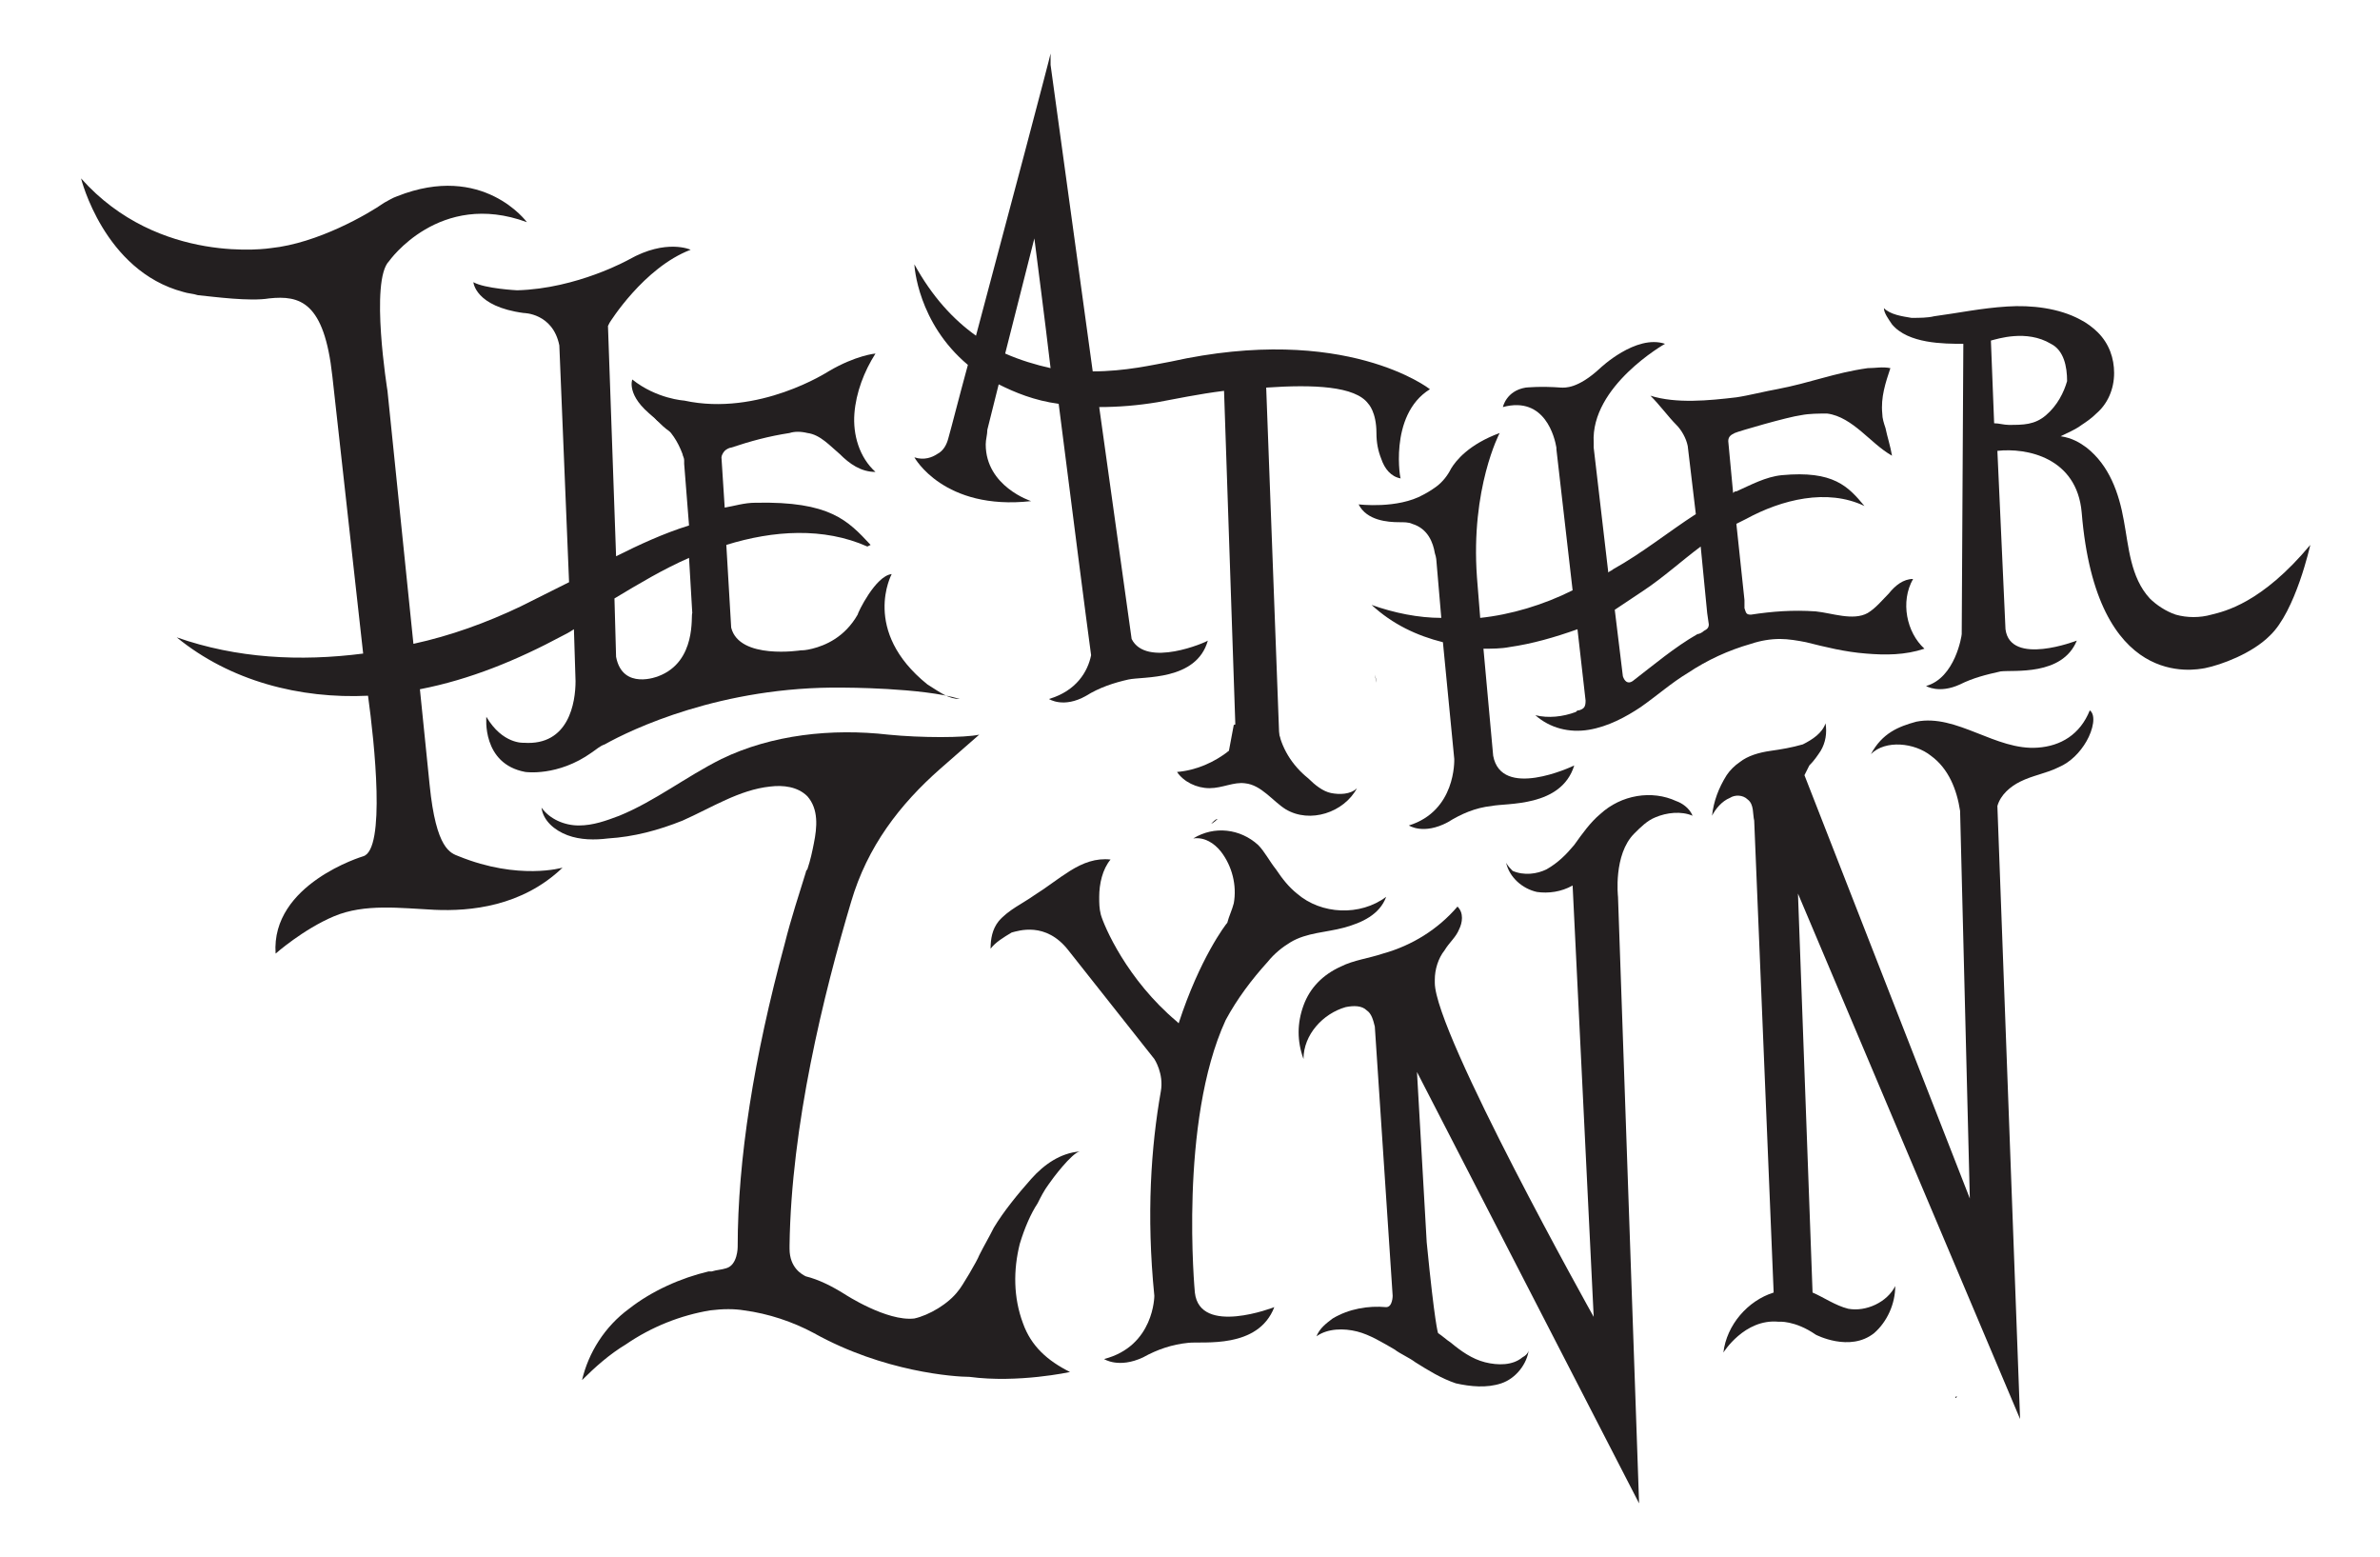
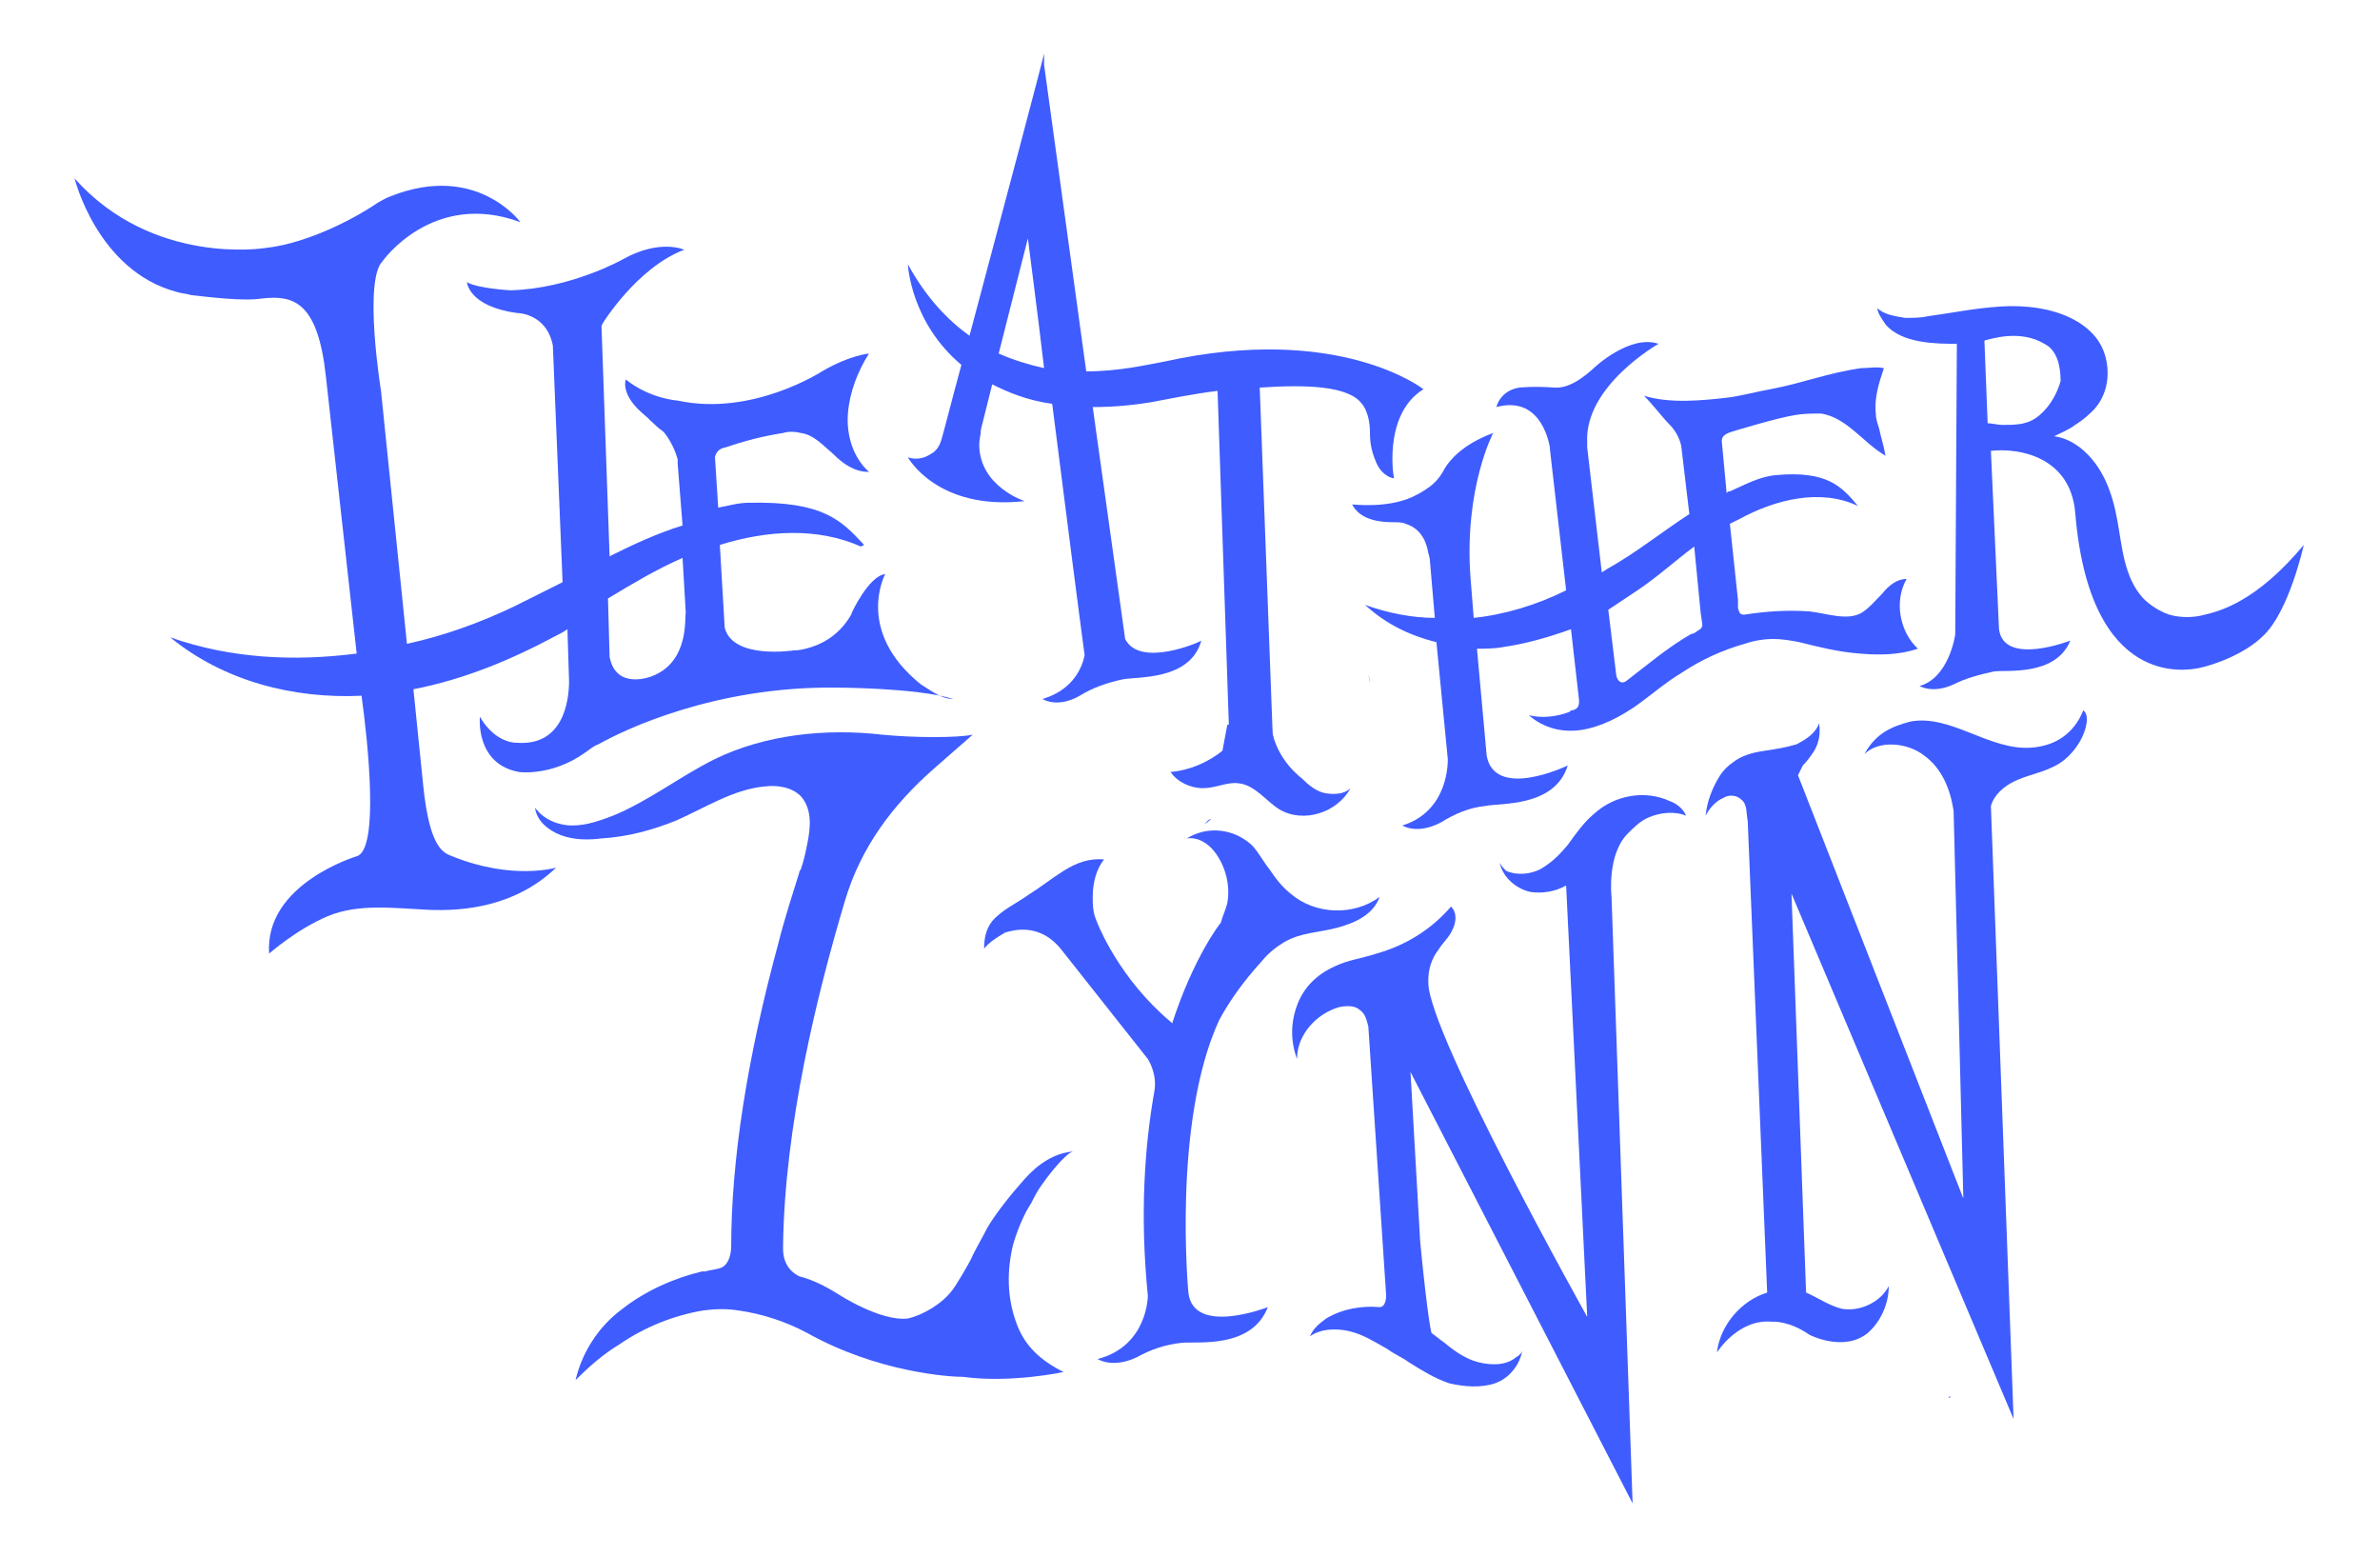
- <svg xmlns="http://www.w3.org/2000/svg" version="1.1" id="Layer_1" x="0px" y="0px" viewBox="-254.1 356.7 146.8 96" style="enable-background:new -254.1 356.7 146.8 96;" xml:space="preserve">
+ <svg xmlns="http://www.w3.org/2000/svg" version="1.1" id="Layer_1" x="0px" y="0px" viewBox="-326 253 146.8 96" style="enable-background:new -326 253 146.8 96;" xml:space="preserve">
  <style type="text/css">
- 	.st0{fill:#231F20;}
+ 	.st0{fill:#3F5CFF;}
</style>
  <g>
-     <path class="st0" d="M-202,396.5c-0.4,0.1-0.6,0.1-0.7,0.1C-202.5,396.5-202.3,396.5-202,396.5z" />
-     <path class="st0" d="M-210.1,387.5c0-0.2-0.1-0.4-0.1-0.6" />
-     <path class="st0" d="M-214.3,381c-0.1,0.3,0,0.6,0.1,0.9c0.1,0.3,0.4,0.5,0.6,0.7c0.3,0.3,0.5,0.5,0.8,0.7c0.2,0.1,0.3,0.2,0.5,0.3   " />
-     <path class="st0" d="M-210.2,386.9l-0.1,0c0-0.4-0.1-0.7-0.2-1l0,0c-0.1-0.2-0.1-0.4-0.2-0.6c-0.3-0.7-0.9-1.3-1.5-1.8   c0.1,0,0.2,0.1,0.3,0.2c0.6,0.4,1.1,1,1.4,1.7c0,0.1,0.1,0.2,0.1,0.3l0,0C-210.4,386.1-210.3,386.5-210.2,386.9z" />
-     <path class="st0" d="M-196.9,398.9c-4.1-3.3-2.2-6.8-2.2-6.8c-1,0.1-2.1,2.4-2.1,2.5c-0.8,1.4-2,1.9-2.8,2.1   c-0.4,0.1-0.6,0.1-0.7,0.1c0,0,0,0,0,0s-3.8,0.6-4.3-1.4l-0.3-5.1c2.9-0.9,6-1.1,8.7,0.1l0.2-0.1c-1.4-1.5-2.5-2.7-7.1-2.6   c-0.7,0-1.3,0.2-1.9,0.3l-0.2-3.1l0,0c0-0.1,0.1-0.3,0.2-0.4c0.1-0.1,0.3-0.2,0.4-0.2c1.2-0.4,2.3-0.7,3.6-0.9   c0.3-0.1,0.7-0.1,1.1,0c0.8,0.1,1.4,0.8,2,1.3c0.6,0.6,1.3,1.1,2.2,1.1c-1-0.9-1.4-2.3-1.3-3.6c0.1-1.3,0.6-2.6,1.3-3.7   c0,0-1.2,0.1-2.9,1.1c0,0-4.3,2.8-8.9,1.8c0,0-1.7-0.1-3.2-1.3c0,0-0.4,1,1.3,2.3c0.1,0,0.1,0.1,0.2,0.2c0.1,0.1,0.2,0.1,0.3,0.2   c0.6,0.5,1,1.1,1.3,1.9c0,0.1,0.1,0.2,0.1,0.4l0,0c0,0.1,0,0.2,0,0.2l0.3,3.8c-1.6,0.5-3.1,1.2-4.5,1.9l-0.5-14.2l0.1-0.2   c0,0,2.1-3.4,5-4.5c0,0-1.5-0.7-3.8,0.6c0,0-3.2,1.8-6.9,1.9c0,0-2-0.1-2.7-0.5c0,0,0.1,1.5,3.1,1.9c0,0,1.8,0,2.2,2l0,0l0.6,14.6   c-1,0.5-2,1-3,1.5c-2.1,1-4.3,1.8-6.6,2.3l-1.6-15.6c0,0-1.1-6.8,0.1-8c0,0,3.1-4.4,8.5-2.4c0,0-2.7-3.7-8-1.6   c-0.3,0.1-0.6,0.3-0.8,0.4c-1,0.7-4.1,2.5-7,2.8c0,0-6.9,1.1-11.7-4.3c0,0,1.4,5.7,6.3,7c0.3,0.1,0.6,0.1,0.9,0.2   c1,0.1,3.2,0.4,4.4,0.2c1.9-0.2,3.4,0.2,3.9,4.8l1.9,17.1c-3.9,0.5-7.8,0.3-11.5-1c3.3,2.7,7.6,3.8,11.8,3.6c0,0,0,0,0,0   c0.4,2.9,1.1,9.5-0.3,9.9c0,0-5.7,1.7-5.4,6c0,0,1.7-1.5,3.6-2.3c1.9-0.8,4.1-0.5,6.2-0.4c2.2,0.1,5.4-0.2,7.9-2.6   c0,0-2.7,0.8-6.4-0.7c-0.5-0.2-1.4-0.4-1.8-4.4l-0.6-5.9c3.1-0.6,6-1.8,8.8-3.3c0.2-0.1,0.4-0.2,0.7-0.4l0.1,3.2   c0,1.3-0.4,4-3.2,3.8c0,0-1.3,0.1-2.3-1.6c0,0-0.3,2.9,2.4,3.4c0,0,2,0.3,4.1-1.2c0.3-0.2,0.5-0.4,0.8-0.5   c1.6-0.9,7.2-3.6,14.7-3.5c0,0,4.9,0,7.2,0.7C-195.6,399.8-196.1,399.4-196.9,398.9z M-213.5,398.4c0,0-2.2,0.9-2.6-1.2l-0.1-3.6   c1.5-0.9,3-1.8,4.6-2.5l0.2,3.4l0,0C-211.5,394.6-211.1,397.5-213.5,398.4z" />
-     <path class="st0" d="M-165.9,380.7c0,0-5.2-4.1-16-1.7c-1.1,0.2-2.8,0.6-4.8,0.6l-2.6-18.9l0,0.4l0-1.1c0,0.1-2.7,10.3-4.6,17.4   c-1.4-1-2.7-2.4-3.8-4.4c0,0.1,0.2,3.6,3.3,6.2c-0.6,2.2-1,3.8-1.2,4.5c-0.1,0.4-0.3,0.8-0.7,1c-0.3,0.2-0.8,0.4-1.4,0.2   c0,0,1.8,3.3,7.2,2.7c0,0-2.8-0.9-2.8-3.5c0-0.3,0.1-0.6,0.1-0.9l0.7-2.8c1,0.5,2.2,1,3.7,1.2c0.8,6.3,1.7,13.3,2,15.5l0,0   c-0.2,1-0.9,2.2-2.6,2.7c0,0,0.9,0.6,2.3-0.2c0.8-0.5,1.7-0.8,2.6-1c0.9-0.2,4.2,0.1,4.9-2.4c-0.1,0.1-3.8,1.7-4.7-0.1l0,0l-2-14.3   c1.2,0,2.4-0.1,3.6-0.3c1.1-0.2,2.5-0.5,4.1-0.7l0.7,20.7l0,0c0,0,0.4,0.9-0.5,1.6c-0.1,0.1,3.6-0.5,3.3-0.6   c-0.3,0.1-0.4,0.1-0.1,0c0,0,0.1-0.2,0-0.5l-0.8-21.4c2.9-0.2,5.5-0.1,6.3,1c0,0,0.5,0.5,0.5,1.8c0,0.6,0.1,1.1,0.3,1.6   c0.2,0.6,0.6,1.1,1.2,1.2C-167.7,386.5-168.5,382.3-165.9,380.7z M-192.1,378.5l1.8-7.1c0.2,1.6,0.6,4.6,1,8   C-190.2,379.2-191.2,378.9-192.1,378.5z" />
-     <path class="st0" d="M-210.2,386.9l-0.1,0c0-0.4-0.1-0.7-0.2-1l0,0l0-0.1C-210.4,386.1-210.3,386.5-210.2,386.9z" />
-     <path class="st0" d="M-136.1,392.4c-0.6,0-1.1,0.4-1.5,0.9c-0.4,0.4-0.8,0.9-1.3,1.2c-0.9,0.5-2.2,0-3.2-0.1c-1.4-0.1-2.7,0-4,0.2   l0,0c-0.3,0-0.3-0.1-0.4-0.4l0,0c0-0.1,0-0.1,0-0.2l0-0.1l0-0.1l0-0.1l-0.5-4.7c0.2-0.1,0.4-0.2,0.6-0.3c2.2-1.2,5-1.9,7.3-0.8   c-1-1.2-1.9-2.2-5.1-1.9c-1,0.1-1.9,0.6-2.8,1c-0.1,0-0.1,0-0.2,0.1l-0.3-3.2l0,0c0-0.3,0.2-0.4,0.4-0.5c0.2-0.1,3.3-1,4.1-1.1   c0.5-0.1,1.1-0.1,1.6-0.1c0.8,0.1,1.5,0.6,2.1,1.1c0.6,0.5,1.2,1.1,1.9,1.5c-0.1-0.6-0.3-1.2-0.4-1.7c-0.1-0.3-0.2-0.6-0.2-0.9   c-0.1-1,0.2-1.9,0.5-2.8c-0.5-0.1-0.9,0-1.4,0c-2.1,0.3-3.5,0.9-5.6,1.3c-0.6,0.1-1.8,0.4-2.5,0.5c-1.7,0.2-3.7,0.4-5.3-0.1   c0.6,0.6,1.1,1.3,1.6,1.8c0.3,0.3,0.6,0.8,0.7,1.3l0.5,4.2c-1.7,1.1-3.3,2.4-5.1,3.4c-0.1,0.1-0.2,0.1-0.3,0.2l-0.9-7.7l0,0l0-0.1   l0-0.2c-0.2-3.5,4.4-6.1,4.4-6.1c-1.8-0.6-4,1.5-4,1.5c-1.4,1.3-2.2,1.2-2.4,1.2c-1.3-0.1-2.2,0-2.2,0c-1.2,0.2-1.4,1.2-1.4,1.2   c2.6-0.7,3.2,1.9,3.3,2.5l0,0.1l1,8.7c-1.8,0.9-3.8,1.5-5.7,1.7l-0.2-2.5c-0.4-5.5,1.4-8.9,1.4-8.9c-1.9,0.7-2.7,1.7-3,2.2   c-0.2,0.4-0.5,0.8-0.9,1.1c-0.4,0.3-0.8,0.5-0.8,0.5c-1.6,0.9-4,0.6-4,0.6c0.5,1,1.8,1.1,2.5,1.1c0.3,0,0.6,0,0.8,0.1   c1,0.3,1.3,1.2,1.4,1.8l0,0c0.1,0.3,0.1,0.5,0.1,0.5l0,0l0.3,3.5c-1.4,0-2.9-0.3-4.3-0.8c1.3,1.2,2.8,1.9,4.4,2.3l0.7,7.2l0,0   c0,0.1,0.1,3.2-2.8,4.1c0,0,0.9,0.6,2.4-0.2c0.8-0.5,1.7-0.9,2.7-1c0.9-0.2,4.3,0.1,5.1-2.5c-0.2,0.1-4.5,2.1-5-0.6l-0.6-6.6   c0.5,0,1.1,0,1.6-0.1c1.4-0.2,2.8-0.6,4.2-1.1l0.5,4.4l0,0c0,0.4-0.1,0.5-0.4,0.6c-0.1,0-0.1,0-0.2,0.1c-0.8,0.3-1.7,0.4-2.5,0.2   c0.9,0.8,2.1,1.1,3.3,0.9c1.2-0.2,2.3-0.8,3.2-1.4c1-0.7,1.9-1.5,2.9-2.1c1.2-0.8,2.5-1.4,3.9-1.8c0.6-0.2,1.2-0.3,1.8-0.3   c0.5,0,1.1,0.1,1.6,0.2c1.2,0.3,2.4,0.6,3.7,0.7c1.2,0.1,2.4,0.1,3.6-0.3l0,0C-136.5,395.7-136.9,393.8-136.1,392.4z M-148.7,395.2   c0,0.2-0.1,0.3-0.3,0.4c0,0,0,0,0,0c-0.1,0.1-0.3,0.2-0.4,0.2c-1.4,0.8-2.7,1.9-4,2.9c0,0,0,0,0,0c-0.3,0.2-0.5,0-0.6-0.3   c0,0,0,0,0,0l-0.5-4.1c0.6-0.4,1.2-0.8,1.8-1.2c1.2-0.8,2.3-1.8,3.5-2.7l0.4,4.1L-148.7,395.2L-148.7,395.2z" />
-     <path class="st0" d="M-179,407.2c-0.1,0.1-0.2,0.2-0.4,0.3C-179.2,407.3-179.1,407.2-179,407.2z" />
-     <path class="st0" d="M-169.2,398.8l-0.1-0.5C-169.2,398.6-169.2,398.8-169.2,398.8z" />
-     <path class="st0" d="M-150.2,401.3l0-0.1l0,0C-150.2,401.2-150.2,401.2-150.2,401.3z" />
-     <path class="st0" d="M-117.7,394.6c-0.7,0.2-1.5,0.2-2.2,0c-0.6-0.2-1.2-0.6-1.6-1c-1.2-1.3-1.3-3.2-1.6-4.8   c-0.3-1.7-0.9-3.4-2.3-4.5c-0.4-0.3-0.9-0.6-1.6-0.7c0.4-0.2,0.9-0.4,1.3-0.7c0.3-0.2,0.6-0.4,0.9-0.7c0.7-0.6,1.1-1.5,1.1-2.5   c0-0.9-0.3-1.8-1-2.5c-0.3-0.3-0.7-0.6-1.1-0.8c-1.3-0.7-3-0.9-4.5-0.8c-1.6,0.1-3,0.4-4.5,0.6c-0.4,0.1-0.9,0.1-1.4,0.1   c-0.6-0.1-1.3-0.2-1.7-0.6c0,0.3,0.3,0.7,0.5,1c1,1.2,3.2,1.2,4.4,1.2l-0.1,17.9c0,0.1-0.4,2.7-2.2,3.2c0,0,0.8,0.5,2.1-0.1   c0.8-0.4,1.6-0.6,2.5-0.8c0.8-0.1,3.8,0.3,4.7-1.9c0,0-4.1,1.6-4.4-0.7l0,0l-0.5-11c1.8-0.2,4.9,0.4,5.2,3.8c0.9,11,7,9.7,7.6,9.6   c1-0.2,2.9-0.9,4-2c1.6-1.5,2.5-5.6,2.5-5.6C-114.6,393.9-116.9,394.4-117.7,394.6z M-127.9,382.3c-0.7,0.6-1.4,0.6-2.3,0.6   c-0.3,0-0.6-0.1-0.9-0.1l-0.2-5.1c0.4-0.1,2.2-0.7,3.7,0.2c0.8,0.4,1,1.4,1,2.3C-126.8,380.9-127.2,381.7-127.9,382.3z" />
-     <path class="st0" d="M-191.2,433.4c-0.4,1.6-0.4,3.3,0.2,4.9c0.5,1.4,1.5,2.3,2.9,3c0,0-3.2,0.7-6.2,0.3c-0.9,0-5.3-0.3-9.6-2.7   c-1.3-0.7-2.8-1.2-4.3-1.4c-0.6-0.1-1.3-0.1-2.1,0l0,0c-1.8,0.3-3.6,1-5.2,2.1c-1,0.6-1.9,1.4-2.7,2.2c0.4-1.7,1.4-3.3,2.9-4.4   c1.4-1.1,3.2-1.9,4.9-2.3c0.1,0,0.1,0,0.2,0c0,0,0,0,0,0c0.3-0.1,0.6-0.1,0.9-0.2l0,0c0,0,0,0,0,0c0.7-0.2,0.7-1.3,0.7-1.3   c0-5.4,1-11.7,2.9-18.7c0.4-1.6,0.9-3.1,1.3-4.4c0-0.1,0.1-0.2,0.1-0.2c0.2-0.6,0.3-1.1,0.4-1.6c0.2-1,0.3-2.1-0.4-2.9   c-0.6-0.6-1.5-0.7-2.3-0.6c-1.9,0.2-3.6,1.3-5.4,2.1c-1.5,0.6-3,1-4.6,1.1c-0.8,0.1-1.7,0.1-2.5-0.2c-0.8-0.3-1.5-0.9-1.6-1.7   c0.5,0.7,1.4,1.1,2.3,1.1c0.9,0,1.7-0.3,2.5-0.6c2.2-0.9,4.1-2.4,6.3-3.5c3.1-1.5,6.8-1.9,10.3-1.5c2,0.2,4.7,0.2,5.6,0   c-0.7,0.6-1.7,1.5-2.4,2.1c-2.5,2.2-4.5,4.8-5.5,8.2c-1.7,5.7-3.7,13.8-3.8,21.2c0,0.1,0,0.1,0,0.2c0,1.2,0.8,1.6,1,1.7   c0,0,0,0,0,0c0.8,0.2,1.6,0.6,2.4,1.1c0,0,2.6,1.7,4.3,1.5c0.9-0.2,2.1-0.9,2.7-1.7c0.2-0.2,1.2-1.9,1.3-2.2   c0.3-0.6,0.6-1.1,0.9-1.7c0.6-1,1.5-2.1,2.3-3c0.8-0.9,1.8-1.6,3-1.7c-0.5,0.1-1.7,1.7-1.9,2c-0.3,0.4-0.5,0.8-0.7,1.2   C-190.5,431.5-190.9,432.4-191.2,433.4z" />
-     <path class="st0" d="M-207.4,436.9c-0.3,0.1-0.6,0.1-0.9,0.2C-208.3,437.1-208,437-207.4,436.9L-207.4,436.9z" />
-     <path class="st0" d="M-168.6,412c-0.4,1.1-1.5,1.6-2.6,1.9c-1.1,0.3-2.3,0.3-3.3,0.9c-0.5,0.3-1,0.7-1.4,1.2   c-1,1.1-1.9,2.3-2.6,3.6c0,0,0,0,0,0c-2.9,6.3-1.9,16.8-1.9,16.8c0.3,2.7,4.9,0.9,4.9,0.9c-1,2.6-4.4,2.1-5.3,2.2   c-1,0.1-1.9,0.4-2.8,0.9c-1.5,0.7-2.4,0.1-2.4,0.1c3.1-0.8,3.1-3.9,3.1-3.9c-0.5-5-0.2-9.2,0.4-12.6c0,0,0,0,0,0   c0.2-1.1-0.4-2-0.4-2l-5.3-6.7c-1.4-1.8-3.1-1.2-3.5-1.1c0,0,0,0,0,0s0,0,0,0c-0.5,0.3-1,0.6-1.3,1c0-0.6,0.1-1.2,0.5-1.7   c0.6-0.7,1.5-1.1,2.2-1.6c0.8-0.5,1.4-1,2.2-1.5c0.8-0.5,1.6-0.8,2.5-0.7c-0.5,0.6-0.7,1.5-0.7,2.3c0,0.4,0,0.7,0.1,1.1   c0.2,0.7,1.6,4,4.7,6.6c0,0,0,0,0.1,0.1c1.3-4,2.9-6.1,3-6.2c0,0,0,0,0,0c0.1-0.4,0.3-0.8,0.4-1.2c0.2-1.1-0.1-2.3-0.8-3.2   c-0.4-0.5-1-0.9-1.7-0.8c1.3-0.8,2.9-0.6,4,0.4c0.4,0.4,0.7,1,1.1,1.5c0.4,0.6,0.8,1.1,1.3,1.5C-172.6,413.1-170.2,413.2-168.6,412   z" />
-     <path class="st0" d="M-149.7,407c-0.7-0.3-1.6-0.2-2.3,0.1c-0.5,0.2-0.9,0.6-1.3,1c-1.3,1.3-1,3.9-1,3.9l1.3,37.4l-13.7-26.6   l0.6,10.5c0.5,5.1,0.7,5.6,0.7,5.6c0,0,0,0,0,0c0.3,0.2,0.5,0.4,0.8,0.6c0.6,0.5,1.3,1,2.1,1.2c0.8,0.2,1.7,0.2,2.3-0.3   c0.2-0.1,0.4-0.3,0.4-0.5l0,0c-0.1,0.9-0.8,1.8-1.7,2.1c-0.9,0.3-1.9,0.2-2.8,0c-0.9-0.3-1.7-0.8-2.5-1.3c-0.4-0.3-0.9-0.5-1.3-0.8   c-0.7-0.4-1.5-0.9-2.3-1.1c-0.8-0.2-1.8-0.2-2.5,0.3c0.2-0.5,0.6-0.8,1-1.1c1-0.6,2.2-0.8,3.3-0.7l0,0c0.4,0,0.4-0.7,0.4-0.7   l-1.1-16.6l0,0c-0.1-0.4-0.2-0.8-0.5-1c-0.3-0.3-0.8-0.3-1.3-0.2c-1.4,0.4-2.6,1.7-2.6,3.2c-0.4-1.1-0.4-2.2,0-3.3   c0.4-1.1,1.2-1.9,2.3-2.4c0.8-0.4,1.7-0.5,2.6-0.8c1.8-0.5,3.4-1.5,4.6-2.9c0.4,0.4,0.3,1,0.1,1.4c-0.2,0.5-0.6,0.8-0.9,1.3   c-0.4,0.5-0.6,1.2-0.6,1.8c0,0.1,0,0.1,0,0.2c0,3.1,9.8,20.6,9.8,20.6l-1.3-26.6c-0.7,0.4-1.5,0.5-2.2,0.4   c-0.9-0.2-1.7-0.9-1.9-1.8l0,0c0.1,0.2,0.3,0.4,0.4,0.5c0.7,0.3,1.5,0.2,2.1-0.1c0.7-0.4,1.2-0.9,1.7-1.5c0.5-0.7,1-1.4,1.6-1.9   c1.3-1.2,3.2-1.5,4.7-0.8C-150.4,406.2-149.9,406.5-149.7,407z" />
-     <path class="st0" d="M-125.4,402.4c-0.4,0.7-1,1.3-1.7,1.6c-0.8,0.4-1.6,0.5-2.4,0.9c-0.6,0.3-1.2,0.8-1.4,1.5l0,0l1.4,37.8   l-13.7-32.4l0.9,24.6c0.7,0.3,1.4,0.8,2.2,1c1.1,0.2,2.4-0.4,2.9-1.4c0,1.1-0.5,2.2-1.3,2.9c-1.5,1.2-3.6,0.1-3.6,0.1   c-1.3-0.9-2.3-0.8-2.3-0.8c-2.1-0.2-3.4,1.9-3.4,1.9c0.2-1.7,1.5-3.2,3.1-3.7l-1.2-29.1c-0.1-0.4,0-1-0.4-1.3   c-0.3-0.3-0.8-0.3-1.1-0.1c-0.5,0.2-0.9,0.7-1.1,1.1c0.1-0.9,0.4-1.7,0.9-2.5c0.2-0.3,0.5-0.6,0.8-0.8c0.5-0.4,1.2-0.6,1.9-0.7   c0.7-0.1,1.3-0.2,2-0.4c0.6-0.3,1.2-0.7,1.4-1.3c0.1,0.6,0,1.2-0.3,1.7c-0.2,0.3-0.4,0.6-0.7,0.9c-0.1,0.2-0.2,0.4-0.3,0.6   l10.2,26.1l-0.6-23.9c-0.2-1.3-0.7-2.6-1.8-3.4c-1-0.8-2.8-1-3.7-0.1c0.7-1.3,1.7-1.7,2.8-2c2.5-0.5,4.9,1.8,7.5,1.6   c1.4-0.1,2.6-0.8,3.2-2.3C-124.8,400.8-125,401.7-125.4,402.4z" />
-     <path class="st0" d="M-133.4,442.8c0,0,0,0.1-0.1,0.1C-133.5,442.9-133.5,442.8-133.4,442.8L-133.4,442.8z" />
-     <path class="st0" d="M-178.3,403c-0.9,0.7-2,1.2-3.2,1.3c0.4,0.6,1.2,1,2,1c0.8,0,1.5-0.4,2.2-0.3c1,0.1,1.7,1.1,2.5,1.6   c1.5,0.9,3.6,0.2,4.4-1.3c-0.4,0.4-1.1,0.4-1.6,0.3s-1-0.5-1.4-0.9c-1-0.8-1.7-1.9-1.9-3.2c-0.7,0.1-1.8-0.4-2.7-0.1L-178.3,403z" />
+     <path class="st0" d="M-274.3,292.8c-0.4,0.1-0.6,0.1-0.7,0.1C-274.8,292.8-274.6,292.8-274.3,292.8z" />
+     <path class="st0" d="M-282.4,283.8c0-0.2-0.1-0.4-0.1-0.6" />
+     <path class="st0" d="M-286.6,277.3c-0.1,0.3,0,0.6,0.1,0.9c0.1,0.3,0.4,0.5,0.6,0.7c0.3,0.3,0.5,0.5,0.8,0.7   c0.2,0.1,0.3,0.2,0.5,0.3" />
+     <path class="st0" d="M-282.5,283.2h-0.1c0-0.4-0.1-0.7-0.2-1l0,0c-0.1-0.2-0.1-0.4-0.2-0.6c-0.3-0.7-0.9-1.3-1.5-1.8   c0.1,0,0.2,0.1,0.3,0.2c0.6,0.4,1.1,1,1.4,1.7c0,0.1,0.1,0.2,0.1,0.3l0,0C-282.7,282.4-282.6,282.8-282.5,283.2z" />
+     <path class="st0" d="M-269.2,295.2c-4.1-3.3-2.2-6.8-2.2-6.8c-1,0.1-2.1,2.4-2.1,2.5c-0.8,1.4-2,1.9-2.8,2.1   c-0.4,0.1-0.6,0.1-0.7,0.1l0,0c0,0-3.8,0.6-4.3-1.4l-0.3-5.1c2.9-0.9,6-1.1,8.7,0.1l0.2-0.1c-1.4-1.5-2.5-2.7-7.1-2.6   c-0.7,0-1.3,0.2-1.9,0.3l-0.2-3.1l0,0c0-0.1,0.1-0.3,0.2-0.4c0.1-0.1,0.3-0.2,0.4-0.2c1.2-0.4,2.3-0.7,3.6-0.9   c0.3-0.1,0.7-0.1,1.1,0c0.8,0.1,1.4,0.8,2,1.3c0.6,0.6,1.3,1.1,2.2,1.1c-1-0.9-1.4-2.3-1.3-3.6c0.1-1.3,0.6-2.6,1.3-3.7   c0,0-1.2,0.1-2.9,1.1c0,0-4.3,2.8-8.9,1.8c0,0-1.7-0.1-3.2-1.3c0,0-0.4,1,1.3,2.3c0.1,0,0.1,0.1,0.2,0.2c0.1,0.1,0.2,0.1,0.3,0.2   c0.6,0.5,1,1.1,1.3,1.9c0,0.1,0.1,0.2,0.1,0.4l0,0c0,0.1,0,0.2,0,0.2l0.3,3.8c-1.6,0.5-3.1,1.2-4.5,1.9l-0.5-14.2l0.1-0.2   c0,0,2.1-3.4,5-4.5c0,0-1.5-0.7-3.8,0.6c0,0-3.2,1.8-6.9,1.9c0,0-2-0.1-2.7-0.5c0,0,0.1,1.5,3.1,1.9c0,0,1.8,0,2.2,2l0,0l0.6,14.6   c-1,0.5-2,1-3,1.5c-2.1,1-4.3,1.8-6.6,2.3l-1.6-15.6c0,0-1.1-6.8,0.1-8c0,0,3.1-4.4,8.5-2.4c0,0-2.7-3.7-8-1.6   c-0.3,0.1-0.6,0.3-0.8,0.4c-1,0.7-4.1,2.5-7,2.8c0,0-6.9,1.1-11.7-4.3c0,0,1.4,5.7,6.3,7c0.3,0.1,0.6,0.1,0.9,0.2   c1,0.1,3.2,0.4,4.4,0.2c1.9-0.2,3.4,0.2,3.9,4.8l1.9,17.1c-3.9,0.5-7.8,0.3-11.5-1c3.3,2.7,7.6,3.8,11.8,3.6l0,0   c0.4,2.9,1.1,9.5-0.3,9.9c0,0-5.7,1.7-5.4,6c0,0,1.7-1.5,3.6-2.3c1.9-0.8,4.1-0.5,6.2-0.4c2.2,0.1,5.4-0.2,7.9-2.6   c0,0-2.7,0.8-6.4-0.7c-0.5-0.2-1.4-0.4-1.8-4.4l-0.6-5.9c3.1-0.6,6-1.8,8.8-3.3c0.2-0.1,0.4-0.2,0.7-0.4l0.1,3.2   c0,1.3-0.4,4-3.2,3.8c0,0-1.3,0.1-2.3-1.6c0,0-0.3,2.9,2.4,3.4c0,0,2,0.3,4.1-1.2c0.3-0.2,0.5-0.4,0.8-0.5   c1.6-0.9,7.2-3.6,14.7-3.5c0,0,4.9,0,7.2,0.7C-267.9,296.1-268.4,295.7-269.2,295.2z M-285.8,294.7c0,0-2.2,0.9-2.6-1.2l-0.1-3.6   c1.5-0.9,3-1.8,4.6-2.5l0.2,3.4l0,0C-283.8,290.9-283.4,293.8-285.8,294.7z" />
+     <path class="st0" d="M-238.2,277c0,0-5.2-4.1-16-1.7c-1.1,0.2-2.8,0.6-4.8,0.6l-2.6-18.9v0.4v-1.1c0,0.1-2.7,10.3-4.6,17.4   c-1.4-1-2.7-2.4-3.8-4.4c0,0.1,0.2,3.6,3.3,6.2c-0.6,2.2-1,3.8-1.2,4.5c-0.1,0.4-0.3,0.8-0.7,1c-0.3,0.2-0.8,0.4-1.4,0.2   c0,0,1.8,3.3,7.2,2.7c0,0-2.8-0.9-2.8-3.5c0-0.3,0.1-0.6,0.1-0.9l0.7-2.8c1,0.5,2.2,1,3.7,1.2c0.8,6.3,1.7,13.3,2,15.5l0,0   c-0.2,1-0.9,2.2-2.6,2.7c0,0,0.9,0.6,2.3-0.2c0.8-0.5,1.7-0.8,2.6-1s4.2,0.1,4.9-2.4c-0.1,0.1-3.8,1.7-4.7-0.1l0,0l-2-14.3   c1.2,0,2.4-0.1,3.6-0.3c1.1-0.2,2.5-0.5,4.1-0.7l0.7,20.7l0,0c0,0,0.4,0.9-0.5,1.6c-0.1,0.1,3.6-0.5,3.3-0.6   c-0.3,0.1-0.4,0.1-0.1,0c0,0,0.1-0.2,0-0.5l-0.8-21.4c2.9-0.2,5.5-0.1,6.3,1c0,0,0.5,0.5,0.5,1.8c0,0.6,0.1,1.1,0.3,1.6   c0.2,0.6,0.6,1.1,1.2,1.2C-240,282.8-240.8,278.6-238.2,277z M-264.4,274.8l1.8-7.1c0.2,1.6,0.6,4.6,1,8   C-262.5,275.5-263.5,275.2-264.4,274.8z" />
+     <path class="st0" d="M-282.5,283.2h-0.1c0-0.4-0.1-0.7-0.2-1l0,0v-0.1C-282.7,282.4-282.6,282.8-282.5,283.2z" />
+     <path class="st0" d="M-208.4,288.7c-0.6,0-1.1,0.4-1.5,0.9c-0.4,0.4-0.8,0.9-1.3,1.2c-0.9,0.5-2.2,0-3.2-0.1c-1.4-0.1-2.7,0-4,0.2   l0,0c-0.3,0-0.3-0.1-0.4-0.4l0,0c0-0.1,0-0.1,0-0.2v-0.1v-0.1V290l-0.5-4.7c0.2-0.1,0.4-0.2,0.6-0.3c2.2-1.2,5-1.9,7.3-0.8   c-1-1.2-1.9-2.2-5.1-1.9c-1,0.1-1.9,0.6-2.8,1c-0.1,0-0.1,0-0.2,0.1l-0.3-3.2l0,0c0-0.3,0.2-0.4,0.4-0.5c0.2-0.1,3.3-1,4.1-1.1   c0.5-0.1,1.1-0.1,1.6-0.1c0.8,0.1,1.5,0.6,2.1,1.1s1.2,1.1,1.9,1.5c-0.1-0.6-0.3-1.2-0.4-1.7c-0.1-0.3-0.2-0.6-0.2-0.9   c-0.1-1,0.2-1.9,0.5-2.8c-0.5-0.1-0.9,0-1.4,0c-2.1,0.3-3.5,0.9-5.6,1.3c-0.6,0.1-1.8,0.4-2.5,0.5c-1.7,0.2-3.7,0.4-5.3-0.1   c0.6,0.6,1.1,1.3,1.6,1.8c0.3,0.3,0.6,0.8,0.7,1.3l0.5,4.2c-1.7,1.1-3.3,2.4-5.1,3.4c-0.1,0.1-0.2,0.1-0.3,0.2l-0.9-7.7l0,0v-0.1   v-0.2c-0.2-3.5,4.4-6.1,4.4-6.1c-1.8-0.6-4,1.5-4,1.5c-1.4,1.3-2.2,1.2-2.4,1.2c-1.3-0.1-2.2,0-2.2,0c-1.2,0.2-1.4,1.2-1.4,1.2   c2.6-0.7,3.2,1.9,3.3,2.5v0.1l1,8.7c-1.8,0.9-3.8,1.5-5.7,1.7l-0.2-2.5c-0.4-5.5,1.4-8.9,1.4-8.9c-1.9,0.7-2.7,1.7-3,2.2   c-0.2,0.4-0.5,0.8-0.9,1.1s-0.8,0.5-0.8,0.5c-1.6,0.9-4,0.6-4,0.6c0.5,1,1.8,1.1,2.5,1.1c0.3,0,0.6,0,0.8,0.1   c1,0.3,1.3,1.2,1.4,1.8l0,0c0.1,0.3,0.1,0.5,0.1,0.5l0,0l0.3,3.5c-1.4,0-2.9-0.3-4.3-0.8c1.3,1.2,2.8,1.9,4.4,2.3l0.7,7.2l0,0   c0,0.1,0.1,3.2-2.8,4.1c0,0,0.9,0.6,2.4-0.2c0.8-0.5,1.7-0.9,2.7-1c0.9-0.2,4.3,0.1,5.1-2.5c-0.2,0.1-4.5,2.1-5-0.6l-0.6-6.6   c0.5,0,1.1,0,1.6-0.1c1.4-0.2,2.8-0.6,4.2-1.1l0.5,4.4l0,0c0,0.4-0.1,0.5-0.4,0.6c-0.1,0-0.1,0-0.2,0.1c-0.8,0.3-1.7,0.4-2.5,0.2   c0.9,0.8,2.1,1.1,3.3,0.9s2.3-0.8,3.2-1.4c1-0.7,1.9-1.5,2.9-2.1c1.2-0.8,2.5-1.4,3.9-1.8c0.6-0.2,1.2-0.3,1.8-0.3   c0.5,0,1.1,0.1,1.6,0.2c1.2,0.3,2.4,0.6,3.7,0.7c1.2,0.1,2.4,0.1,3.6-0.3l0,0C-208.8,292-209.2,290.1-208.4,288.7z M-221,291.5   c0,0.2-0.1,0.3-0.3,0.4l0,0c-0.1,0.1-0.3,0.2-0.4,0.2c-1.4,0.8-2.7,1.9-4,2.9l0,0c-0.3,0.2-0.5,0-0.6-0.3l0,0l-0.5-4.1   c0.6-0.4,1.2-0.8,1.8-1.2c1.2-0.8,2.3-1.8,3.5-2.7l0.4,4.1L-221,291.5L-221,291.5z" />
+     <path class="st0" d="M-251.3,303.5c-0.1,0.1-0.2,0.2-0.4,0.3C-251.5,303.6-251.4,303.5-251.3,303.5z" />
+     <path class="st0" d="M-241.5,295.1l-0.1-0.5C-241.5,294.9-241.5,295.1-241.5,295.1z" />
+     <path class="st0" d="M-222.5,297.6L-222.5,297.6L-222.5,297.6C-222.5,297.5-222.5,297.5-222.5,297.6z" />
+     <path class="st0" d="M-190,290.9c-0.7,0.2-1.5,0.2-2.2,0c-0.6-0.2-1.2-0.6-1.6-1c-1.2-1.3-1.3-3.2-1.6-4.8   c-0.3-1.7-0.9-3.4-2.3-4.5c-0.4-0.3-0.9-0.6-1.6-0.7c0.4-0.2,0.9-0.4,1.3-0.7c0.3-0.2,0.6-0.4,0.9-0.7c0.7-0.6,1.1-1.5,1.1-2.5   c0-0.9-0.3-1.8-1-2.5c-0.3-0.3-0.7-0.6-1.1-0.8c-1.3-0.7-3-0.9-4.5-0.8c-1.6,0.1-3,0.4-4.5,0.6c-0.4,0.1-0.9,0.1-1.4,0.1   c-0.6-0.1-1.3-0.2-1.7-0.6c0,0.3,0.3,0.7,0.5,1c1,1.2,3.2,1.2,4.4,1.2l-0.1,17.9c0,0.1-0.4,2.7-2.2,3.2c0,0,0.8,0.5,2.1-0.1   c0.8-0.4,1.6-0.6,2.5-0.8c0.8-0.1,3.8,0.3,4.7-1.9c0,0-4.1,1.6-4.4-0.7l0,0l-0.5-11c1.8-0.2,4.9,0.4,5.2,3.8c0.9,11,7,9.7,7.6,9.6   c1-0.2,2.9-0.9,4-2c1.6-1.5,2.5-5.6,2.5-5.6C-186.9,290.2-189.2,290.7-190,290.9z M-200.2,278.6c-0.7,0.6-1.4,0.6-2.3,0.6   c-0.3,0-0.6-0.1-0.9-0.1l-0.2-5.1c0.4-0.1,2.2-0.7,3.7,0.2c0.8,0.4,1,1.4,1,2.3C-199.1,277.2-199.5,278-200.2,278.6z" />
+     <path class="st0" d="M-263.5,329.7c-0.4,1.6-0.4,3.3,0.2,4.9c0.5,1.4,1.5,2.3,2.9,3c0,0-3.2,0.7-6.2,0.3c-0.9,0-5.3-0.3-9.6-2.7   c-1.3-0.7-2.8-1.2-4.3-1.4c-0.6-0.1-1.3-0.1-2.1,0l0,0c-1.8,0.3-3.6,1-5.2,2.1c-1,0.6-1.9,1.4-2.7,2.2c0.4-1.7,1.4-3.3,2.9-4.4   c1.4-1.1,3.2-1.9,4.9-2.3c0.1,0,0.1,0,0.2,0l0,0c0.3-0.1,0.6-0.1,0.9-0.2l0,0l0,0c0.7-0.2,0.7-1.3,0.7-1.3c0-5.4,1-11.7,2.9-18.7   c0.4-1.6,0.9-3.1,1.3-4.4c0-0.1,0.1-0.2,0.1-0.2c0.2-0.6,0.3-1.1,0.4-1.6c0.2-1,0.3-2.1-0.4-2.9c-0.6-0.6-1.5-0.7-2.3-0.6   c-1.9,0.2-3.6,1.3-5.4,2.1c-1.5,0.6-3,1-4.6,1.1c-0.8,0.1-1.7,0.1-2.5-0.2s-1.5-0.9-1.6-1.7c0.5,0.7,1.4,1.1,2.3,1.1   c0.9,0,1.7-0.3,2.5-0.6c2.2-0.9,4.1-2.4,6.3-3.5c3.1-1.5,6.8-1.9,10.3-1.5c2,0.2,4.7,0.2,5.6,0c-0.7,0.6-1.7,1.5-2.4,2.1   c-2.5,2.2-4.5,4.8-5.5,8.2c-1.7,5.7-3.7,13.8-3.8,21.2c0,0.1,0,0.1,0,0.2c0,1.2,0.8,1.6,1,1.7l0,0c0.8,0.2,1.6,0.6,2.4,1.1   c0,0,2.6,1.7,4.3,1.5c0.9-0.2,2.1-0.9,2.7-1.7c0.2-0.2,1.2-1.9,1.3-2.2c0.3-0.6,0.6-1.1,0.9-1.7c0.6-1,1.5-2.1,2.3-3   c0.8-0.9,1.8-1.6,3-1.7c-0.5,0.1-1.7,1.7-1.9,2c-0.3,0.4-0.5,0.8-0.7,1.2C-262.8,327.8-263.2,328.7-263.5,329.7z" />
+     <path class="st0" d="M-279.7,333.2c-0.3,0.1-0.6,0.1-0.9,0.2C-280.6,333.4-280.3,333.3-279.7,333.2L-279.7,333.2z" />
+     <path class="st0" d="M-240.9,308.3c-0.4,1.1-1.5,1.6-2.6,1.9s-2.3,0.3-3.3,0.9c-0.5,0.3-1,0.7-1.4,1.2c-1,1.1-1.9,2.3-2.6,3.6l0,0   c-2.9,6.3-1.9,16.8-1.9,16.8c0.3,2.7,4.9,0.9,4.9,0.9c-1,2.6-4.4,2.1-5.3,2.2c-1,0.1-1.9,0.4-2.8,0.9c-1.5,0.7-2.4,0.1-2.4,0.1   c3.1-0.8,3.1-3.9,3.1-3.9c-0.5-5-0.2-9.2,0.4-12.6l0,0c0.2-1.1-0.4-2-0.4-2l-5.3-6.7c-1.4-1.8-3.1-1.2-3.5-1.1l0,0l0,0   c-0.5,0.3-1,0.6-1.3,1c0-0.6,0.1-1.2,0.5-1.7c0.6-0.7,1.5-1.1,2.2-1.6c0.8-0.5,1.4-1,2.2-1.5c0.8-0.5,1.6-0.8,2.5-0.7   c-0.5,0.6-0.7,1.5-0.7,2.3c0,0.4,0,0.7,0.1,1.1c0.2,0.7,1.6,4,4.7,6.6c0,0,0,0,0.1,0.1c1.3-4,2.9-6.1,3-6.2l0,0   c0.1-0.4,0.3-0.8,0.4-1.2c0.2-1.1-0.1-2.3-0.8-3.2c-0.4-0.5-1-0.9-1.7-0.8c1.3-0.8,2.9-0.6,4,0.4c0.4,0.4,0.7,1,1.1,1.5   c0.4,0.6,0.8,1.1,1.3,1.5C-244.9,309.4-242.5,309.5-240.9,308.3z" />
+     <path class="st0" d="M-222,303.3c-0.7-0.3-1.6-0.2-2.3,0.1c-0.5,0.2-0.9,0.6-1.3,1c-1.3,1.3-1,3.9-1,3.9l1.3,37.4l-13.7-26.6   l0.6,10.5c0.5,5.1,0.7,5.6,0.7,5.6l0,0c0.3,0.2,0.5,0.4,0.8,0.6c0.6,0.5,1.3,1,2.1,1.2s1.7,0.2,2.3-0.3c0.2-0.1,0.4-0.3,0.4-0.5   l0,0c-0.1,0.9-0.8,1.8-1.7,2.1c-0.9,0.3-1.9,0.2-2.8,0c-0.9-0.3-1.7-0.8-2.5-1.3c-0.4-0.3-0.9-0.5-1.3-0.8   c-0.7-0.4-1.5-0.9-2.3-1.1s-1.8-0.2-2.5,0.3c0.2-0.5,0.6-0.8,1-1.1c1-0.6,2.2-0.8,3.3-0.7l0,0c0.4,0,0.4-0.7,0.4-0.7l-1.1-16.6l0,0   c-0.1-0.4-0.2-0.8-0.5-1c-0.3-0.3-0.8-0.3-1.3-0.2c-1.4,0.4-2.6,1.7-2.6,3.2c-0.4-1.1-0.4-2.2,0-3.3s1.2-1.9,2.3-2.4   c0.8-0.4,1.7-0.5,2.6-0.8c1.8-0.5,3.4-1.5,4.6-2.9c0.4,0.4,0.3,1,0.1,1.4c-0.2,0.5-0.6,0.8-0.9,1.3c-0.4,0.5-0.6,1.2-0.6,1.8   c0,0.1,0,0.1,0,0.2c0,3.1,9.8,20.6,9.8,20.6l-1.3-26.6c-0.7,0.4-1.5,0.5-2.2,0.4c-0.9-0.2-1.7-0.9-1.9-1.8l0,0   c0.1,0.2,0.3,0.4,0.4,0.5c0.7,0.3,1.5,0.2,2.1-0.1c0.7-0.4,1.2-0.9,1.7-1.5c0.5-0.7,1-1.4,1.6-1.9c1.3-1.2,3.2-1.5,4.7-0.8   C-222.7,302.5-222.2,302.8-222,303.3z" />
+     <path class="st0" d="M-197.7,298.7c-0.4,0.7-1,1.3-1.7,1.6c-0.8,0.4-1.6,0.5-2.4,0.9c-0.6,0.3-1.2,0.8-1.4,1.5l0,0l1.4,37.8   l-13.7-32.4l0.9,24.6c0.7,0.3,1.4,0.8,2.2,1c1.1,0.2,2.4-0.4,2.9-1.4c0,1.1-0.5,2.2-1.3,2.9c-1.5,1.2-3.6,0.1-3.6,0.1   c-1.3-0.9-2.3-0.8-2.3-0.8c-2.1-0.2-3.4,1.9-3.4,1.9c0.2-1.7,1.5-3.2,3.1-3.7l-1.2-29.1c-0.1-0.4,0-1-0.4-1.3   c-0.3-0.3-0.8-0.3-1.1-0.1c-0.5,0.2-0.9,0.7-1.1,1.1c0.1-0.9,0.4-1.7,0.9-2.5c0.2-0.3,0.5-0.6,0.8-0.8c0.5-0.4,1.2-0.6,1.9-0.7   c0.7-0.1,1.3-0.2,2-0.4c0.6-0.3,1.2-0.7,1.4-1.3c0.1,0.6,0,1.2-0.3,1.7c-0.2,0.3-0.4,0.6-0.7,0.9c-0.1,0.2-0.2,0.4-0.3,0.6   l10.2,26.1l-0.6-23.9c-0.2-1.3-0.7-2.6-1.8-3.4c-1-0.8-2.8-1-3.7-0.1c0.7-1.3,1.7-1.7,2.8-2c2.5-0.5,4.9,1.8,7.5,1.6   c1.4-0.1,2.6-0.8,3.2-2.3C-197.1,297.1-197.3,298-197.7,298.7z" />
+     <path class="st0" d="M-205.7,339.1c0,0,0,0.1-0.1,0.1C-205.8,339.2-205.8,339.1-205.7,339.1L-205.7,339.1z" />
+     <path class="st0" d="M-250.6,299.3c-0.9,0.7-2,1.2-3.2,1.3c0.4,0.6,1.2,1,2,1s1.5-0.4,2.2-0.3c1,0.1,1.7,1.1,2.5,1.6   c1.5,0.9,3.6,0.2,4.4-1.3c-0.4,0.4-1.1,0.4-1.6,0.3c-0.5-0.1-1-0.5-1.4-0.9c-1-0.8-1.7-1.9-1.9-3.2c-0.7,0.1-1.8-0.4-2.7-0.1   L-250.6,299.3z" />
  </g>
</svg>
